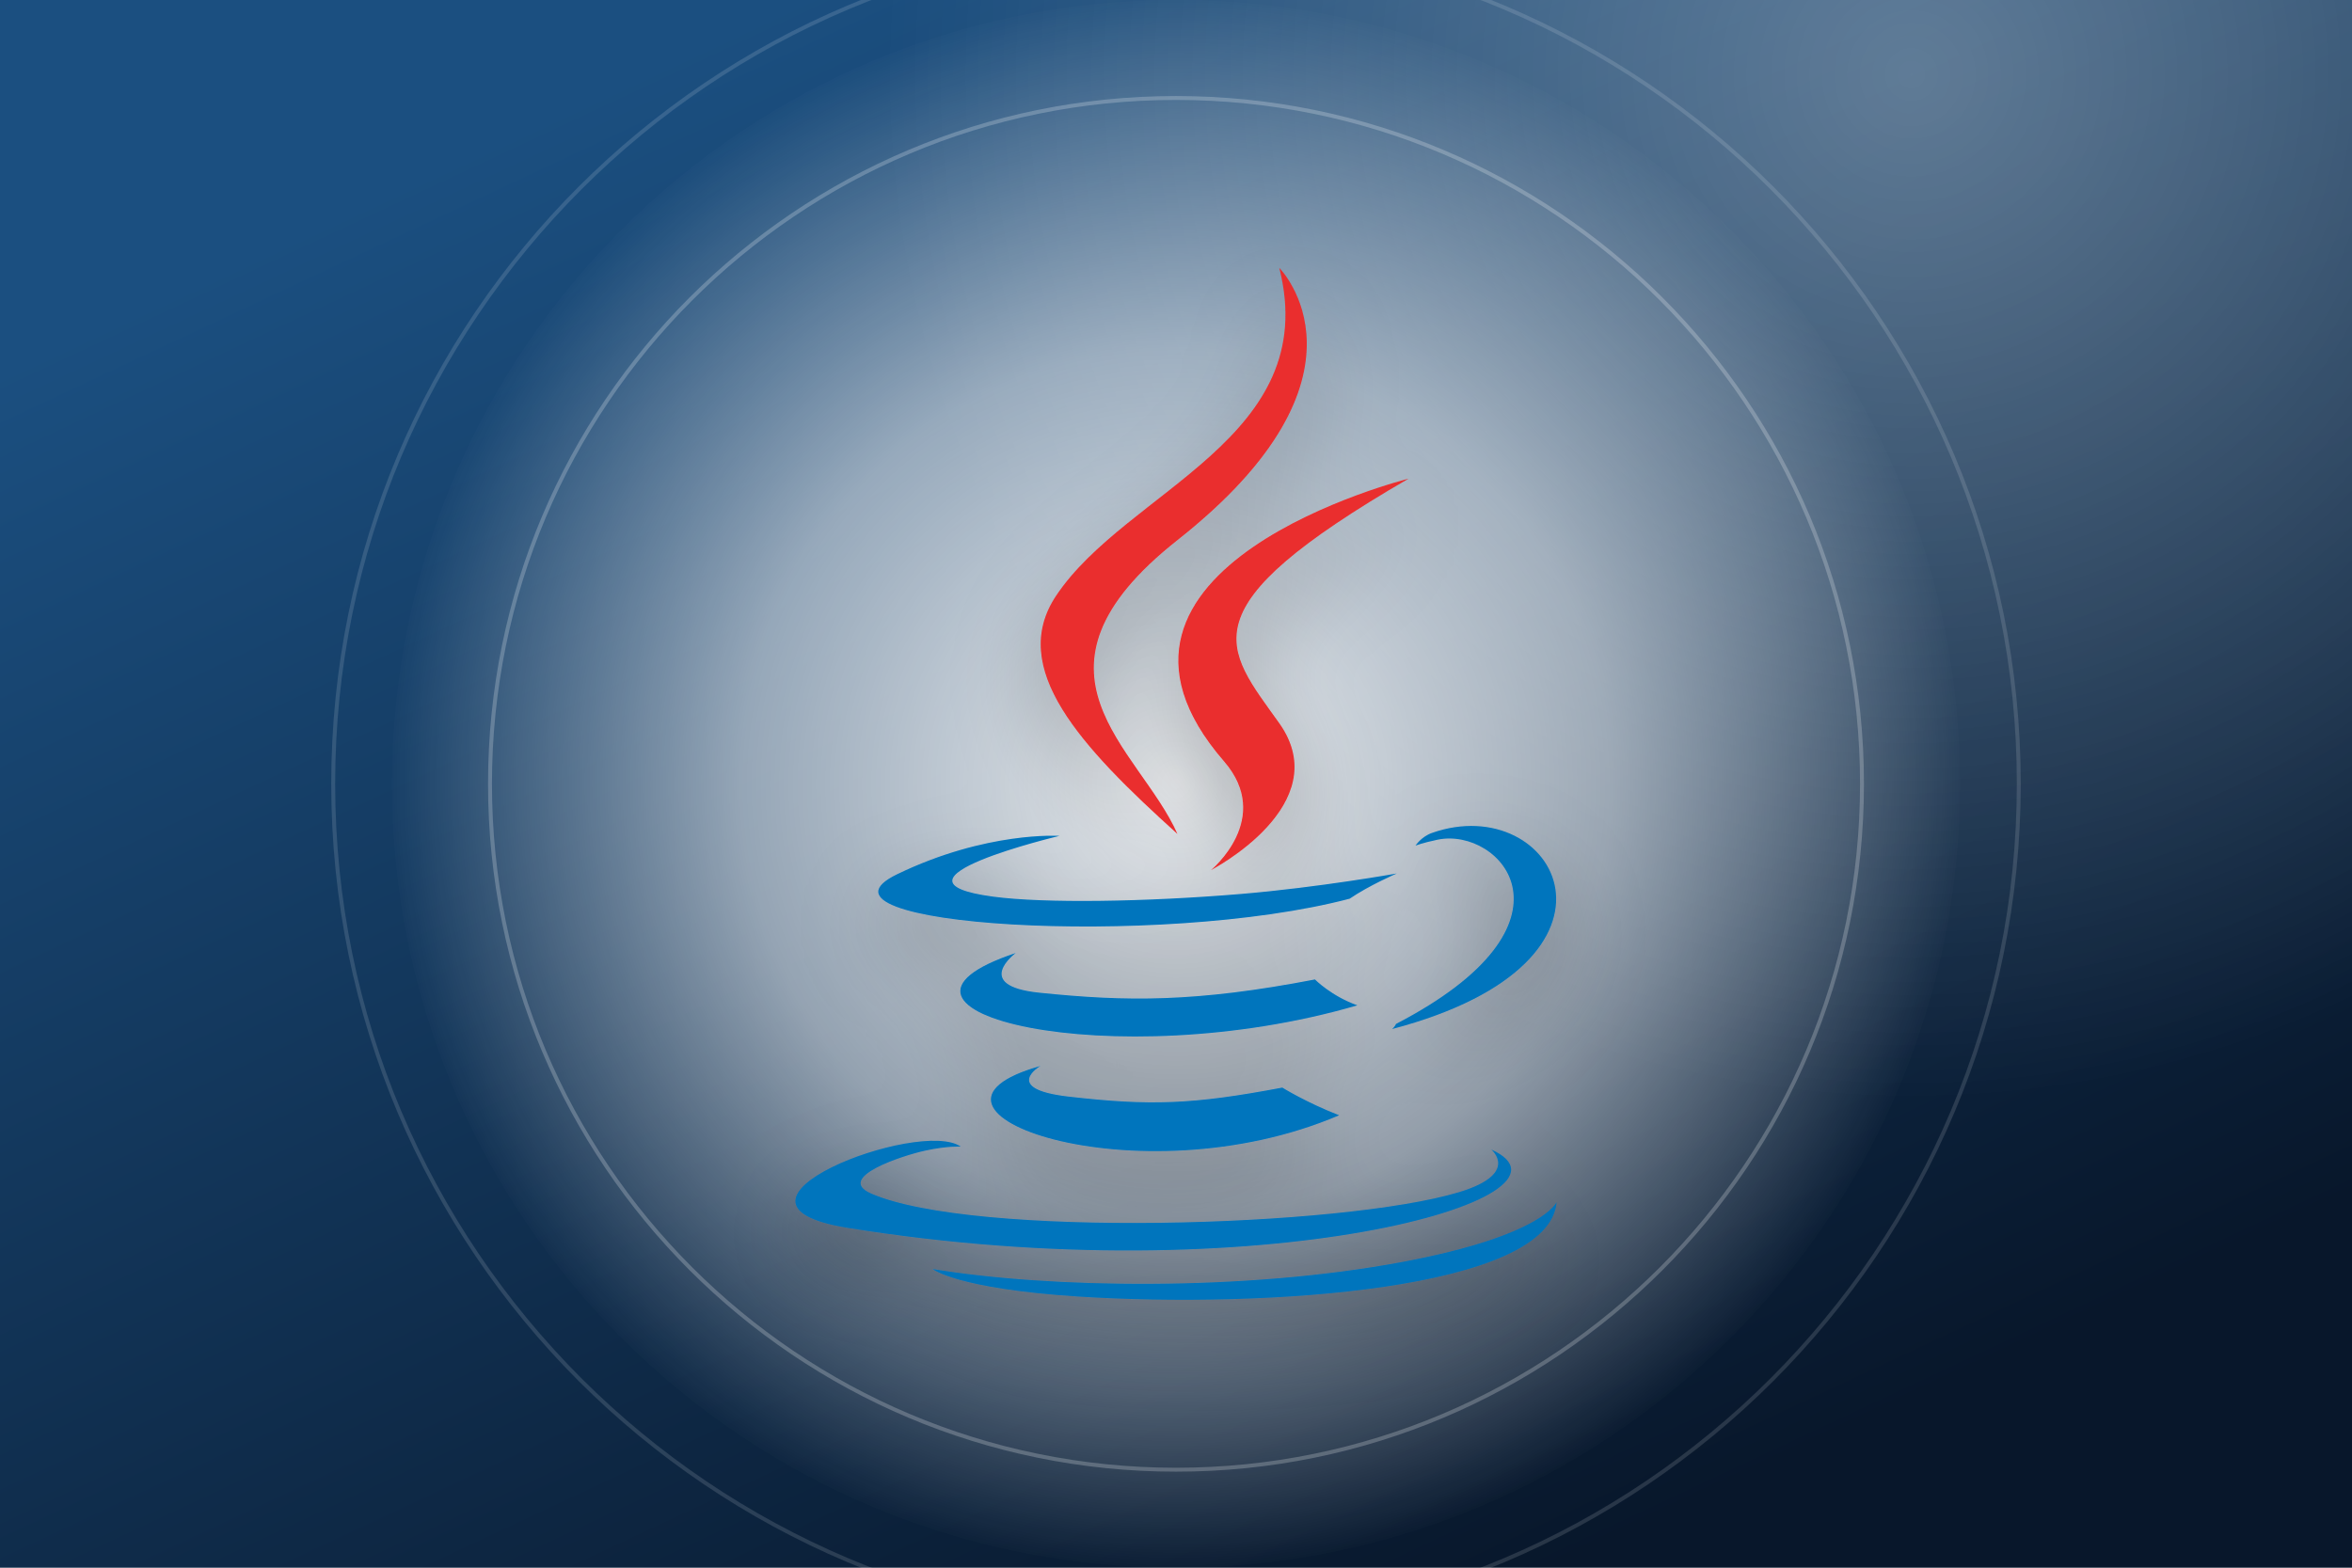
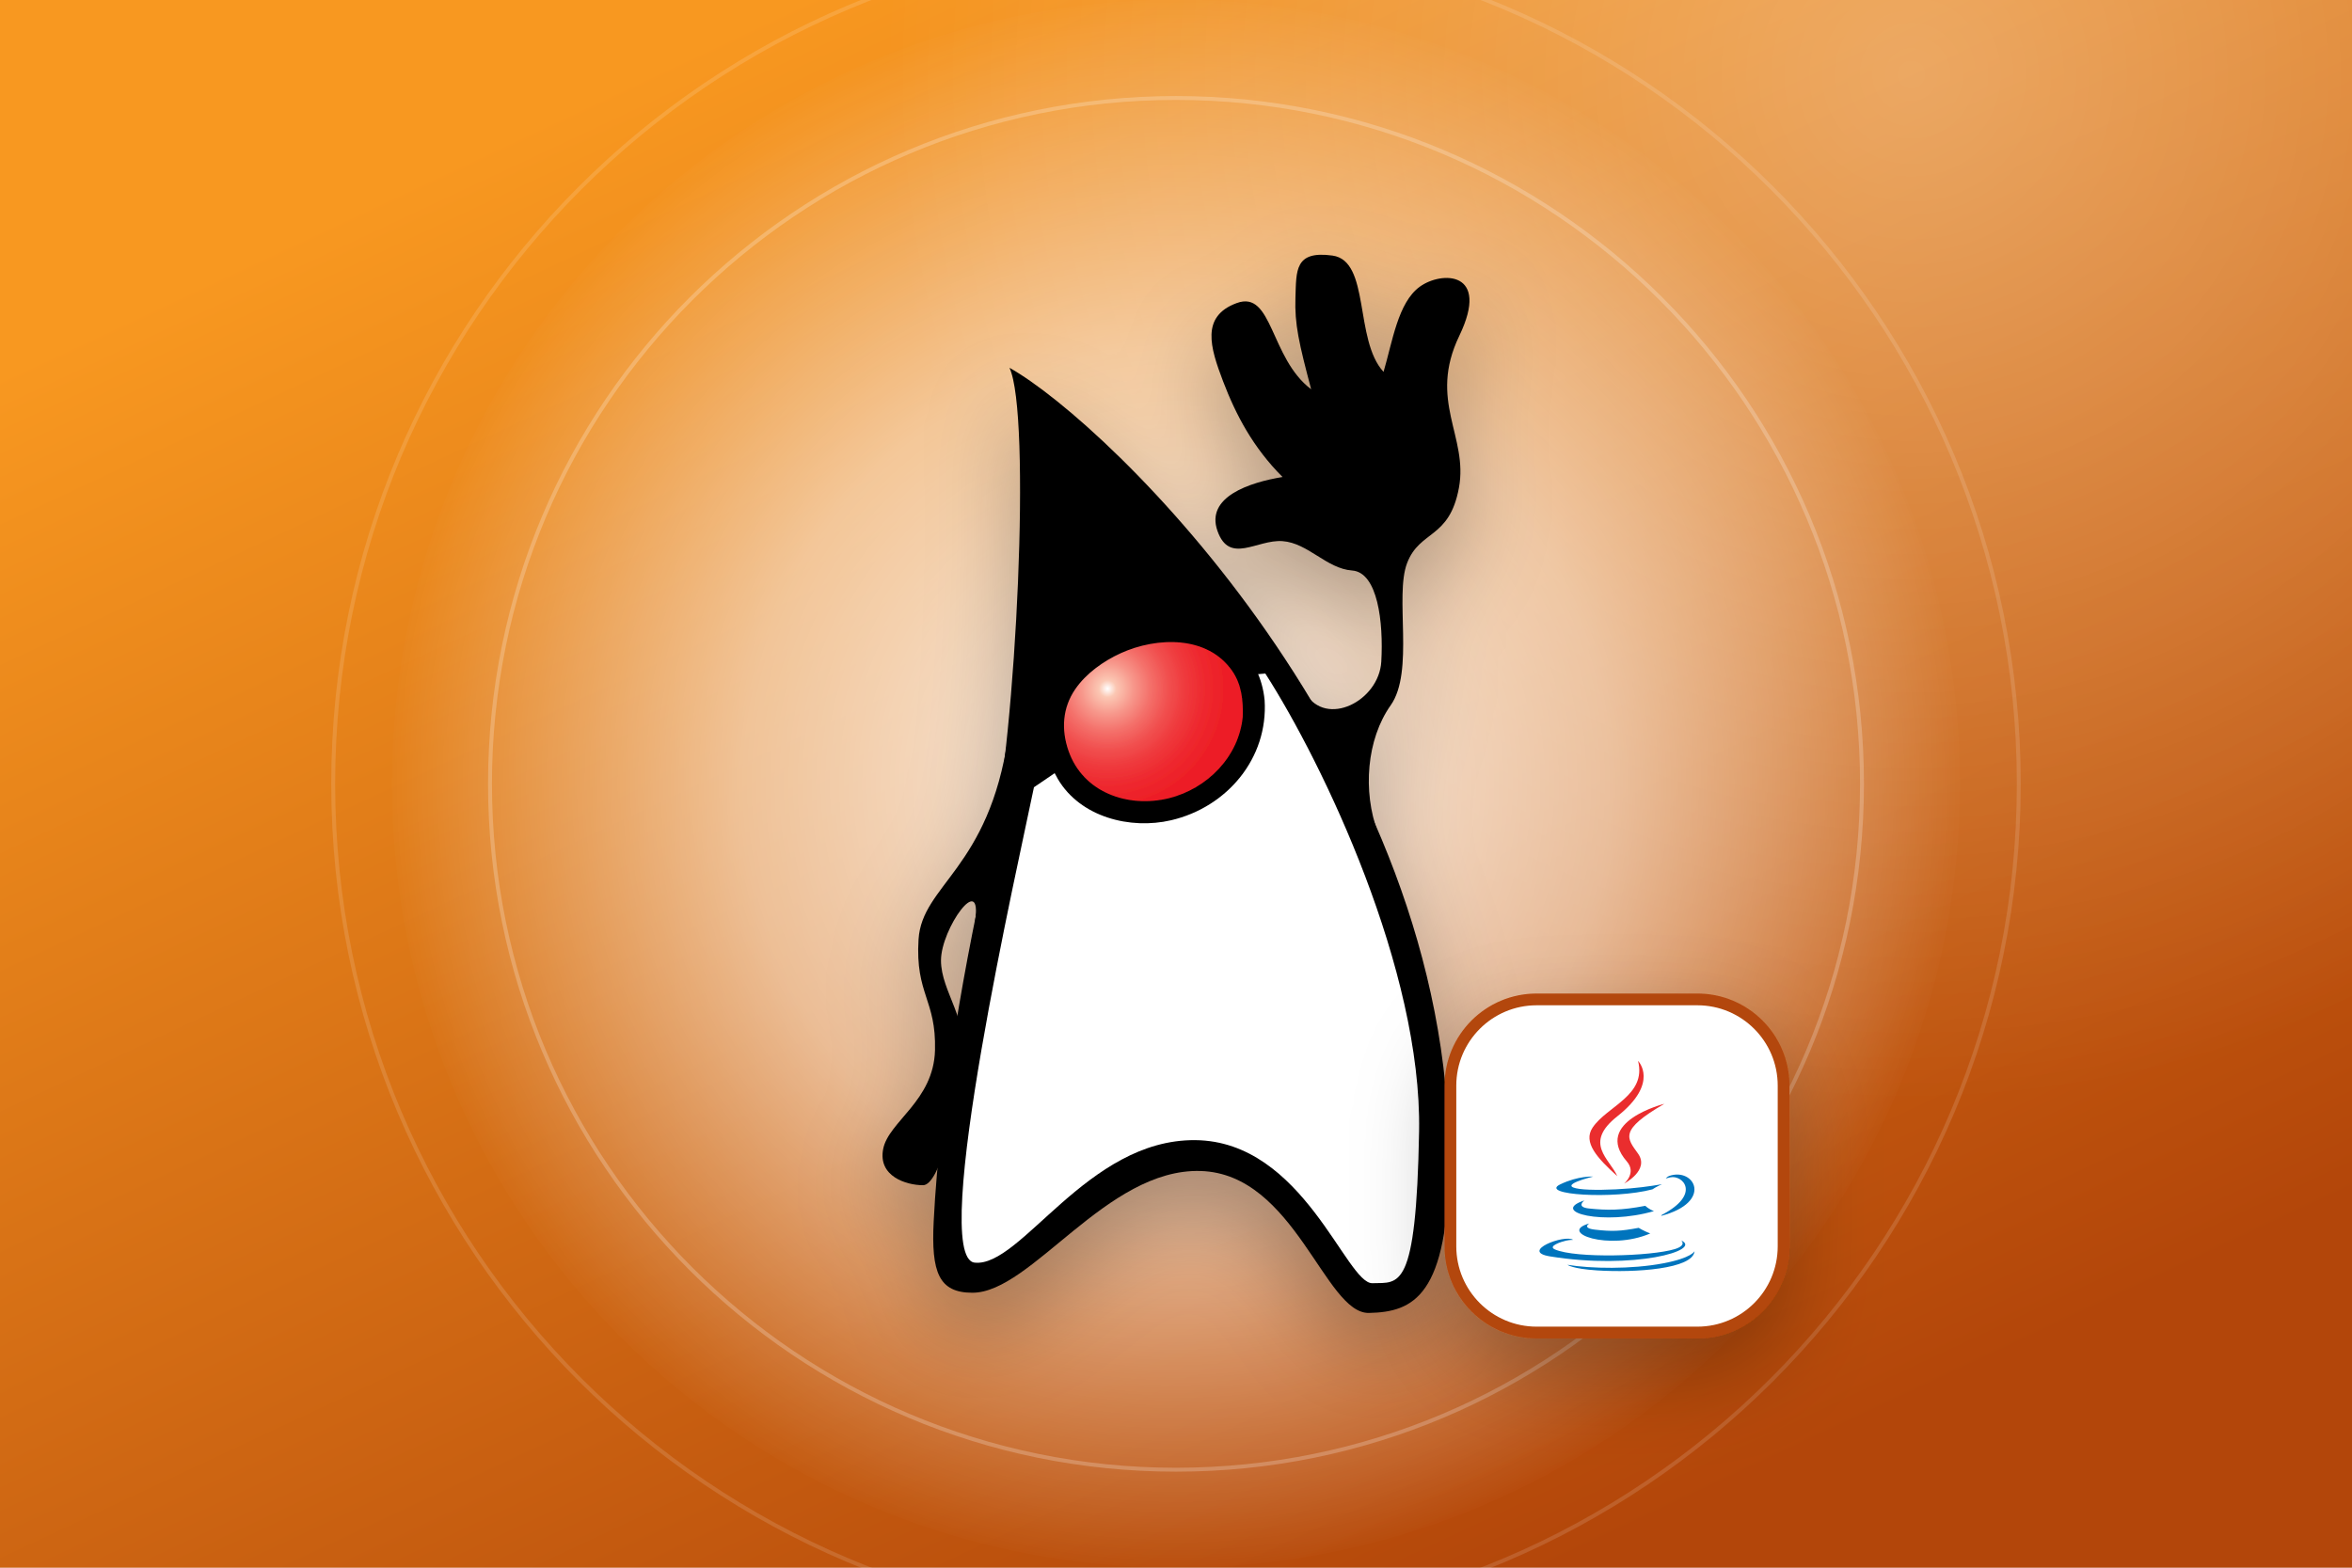
<svg xmlns="http://www.w3.org/2000/svg" viewBox="0 0 1200 800" width="1200" height="800">
  <defs>
    <linearGradient id="bg" gradientTransform="rotate(55 .5 .5)">
-       <stop offset="0" stop-color="#1b4f80" />
-       <stop offset="1" stop-color="#08172b" />
+       <stop offset="0" stop-color="#f89820" />
+       <stop offset="1" stop-color="#b3460a" />
    </linearGradient>
    <radialGradient id="glow">
      <stop offset="0" stop-color="#fff" stop-opacity=".32" />
      <stop offset="1" stop-color="#fff" stop-opacity="0" />
    </radialGradient>
    <radialGradient id="spot">
      <stop offset="0" stop-color="#fff" stop-opacity=".92" />
      <stop offset=".55" stop-color="#fff" stop-opacity=".55" />
      <stop offset="1" stop-color="#fff" stop-opacity="0" />
    </radialGradient>
    <filter id="shadow" x="-40%" y="-40%" width="180%" height="180%">
      <feDropShadow dx="0" dy="18" stdDeviation="22" flood-color="#000" flood-opacity=".28" />
    </filter>
  </defs>
  <rect width="1200" height="800" fill="url(#bg)" />
  <circle cx="974" cy="40" r="520" fill="url(#glow)" />
  <circle cx="600" cy="400" r="400" fill="url(#spot)" />
  <circle cx="600" cy="400" r="350" fill="none" stroke="#fff" stroke-opacity="0.22" stroke-width="2" />
  <circle cx="600" cy="400" r="430" fill="none" stroke="#fff" stroke-opacity="0.13" stroke-width="2" />
  <g filter="url(#shadow)">
-     <svg x="330" y="130" width="540" height="540" viewBox="0 0 128 128">
-       <path fill="#0074BD" d="M47.617 98.12s-4.767 2.774 3.397 3.71c9.892 1.13 14.947.968 25.845-1.092 0 0 2.871 1.795 6.873 3.351-24.439 10.47-55.308-.607-36.115-5.969zm-2.988-13.665s-5.348 3.959 2.823 4.805c10.567 1.091 18.91 1.18 33.354-1.6 0 0 1.993 2.025 5.132 3.131-29.542 8.64-62.446.68-41.309-6.336z" />
-       <path fill="#EA2D2E" d="M69.802 61.271c6.025 6.935-1.58 13.17-1.58 13.17s15.289-7.891 8.269-17.777c-6.559-9.215-11.587-13.792 15.635-29.58 0 .001-42.731 10.67-22.324 34.187z" />
-       <path fill="#0074BD" d="M102.123 108.229s3.529 2.91-3.888 5.159c-14.102 4.272-58.706 5.56-71.094.171-4.451-1.938 3.899-4.625 6.526-5.192 2.739-.593 4.303-.485 4.303-.485-4.953-3.487-32.013 6.85-13.743 9.815 49.821 8.076 90.817-3.637 77.896-9.468zM49.912 70.294s-22.686 5.389-8.033 7.348c6.188.828 18.518.638 30.011-.326 9.39-.789 18.813-2.474 18.813-2.474s-3.308 1.419-5.704 3.053c-23.042 6.061-67.544 3.238-54.731-2.958 10.832-5.239 19.644-4.643 19.644-4.643zm40.697 22.747c23.421-12.167 12.591-23.86 5.032-22.285-1.848.385-2.677.72-2.677.72s.688-1.079 2-1.543c14.953-5.255 26.451 15.503-4.823 23.725 0-.002.359-.327.468-.617z" />
-       <path fill="#EA2D2E" d="M76.491 1.587S89.459 14.563 64.188 34.51c-20.266 16.006-4.621 25.13-.007 35.559-11.831-10.673-20.509-20.07-14.688-28.815C58.041 28.42 81.722 22.195 76.491 1.587z" />
-       <path fill="#0074BD" d="M52.214 126.021c22.476 1.437 57-.8 57.817-11.436 0 0-1.571 4.032-18.577 7.231-19.186 3.612-42.854 3.191-56.887.874 0 .001 2.875 2.381 17.647 3.331z" />
+     <svg x="330" y="130" width="540" height="540" viewBox="0 0 225.938 407.407">
+       <path fill-rule="evenodd" clip-rule="evenodd" d="M48.859,43.518c8.424,17.64,2.736,140.832-7.128,184.032  c-9.864,43.272-19.728,98.28-22.032,144.576c-1.008,19.728,2.016,27.504,14.904,27.504c22.752,0,51.624-47.952,87.84-46.872  c36.288,1.08,47.808,55.008,64.8,54.648c16.992-0.36,30.672-6.264,30.816-58.752C218.563,191.981,87.235,64.973,48.859,43.518  L48.859,43.518L48.859,43.518L48.859,43.518z" />
+       <path fill-rule="evenodd" clip-rule="evenodd" d="M162.763,168.726c7.992,13.464,28.368,3.096,29.232-12.096  c0.864-15.192-1.368-34.344-11.232-35.064c-9.864-0.72-16.92-10.584-26.784-11.304c-9.864-0.72-20.448,9.144-25.056-3.96  s12.384-18.648,25.056-20.736c-11.304-11.304-17.928-23.832-22.896-36.864c-4.968-13.032-8.64-24.984,5.256-30.096  c13.896-5.112,12.744,21.168,28.656,33.192c-4.68-17.712-6.408-25.056-6.048-35.352s-0.36-18.144,14.256-16.128  c14.616,2.016,8.28,32.4,19.656,44.784c3.456-11.736,5.544-26.64,13.896-32.76s27.36-6.264,15.264,18.864  c-12.096,25.128,3.528,38.736-0.144,58.536c-3.672,19.8-15.048,16.2-19.944,28.944c-4.896,12.744,2.88,41.76-6.336,54.792  c-9.216,13.032-10.872,33.048-4.896,49.032C172.339,205.374,162.763,168.726,162.763,168.726L162.763,168.726L162.763,168.726  L162.763,168.726z" />
+       <path fill-rule="evenodd" clip-rule="evenodd" d="M48.355,185.646c-7.416,50.832-33.192,56.88-34.488,77.976  c-1.296,21.096,6.84,23.112,6.336,42.624c-0.504,19.512-17.856,27.432-19.944,38.016s8.928,13.968,15.336,13.968  c6.408,0,12.816-28.08,15.408-45.936s-8.496-28.368-8.496-40.608c0-12.24,16.056-34.632,13.104-14.976  C48.931,235.686,55.268,208.901,48.355,185.646L48.355,185.646L48.355,185.646L48.355,185.646z" />
+       <path fill-rule="evenodd" clip-rule="evenodd" fill="#FFFFFF" d="M58.292,205.013c-5.616,27.504-40.68,181.08-22.824,183.024  c17.856,1.944,43.272-47.52,84.888-47.16c41.688,0.36,58.104,55.44,68.256,55.08c10.152-0.36,16.848,3.6,17.928-58.464  c1.08-62.064-36.792-141.336-59.184-176.256C116.971,163.181,84.283,187.518,58.292,205.013L58.292,205.013L58.292,205.013  L58.292,205.013z" />
+       <g>
+         <path fill="none" d="M139.162,172.181c-1.95-18.251-19.12-25.421-35.661-23.168c-13.889,1.893-32.403,13.613-34.107,28.64   c-1.921,16.937,11.402,32.522,28.361,33.203c15.03,0.604,31.176-6.668,37.93-20.79   C138.415,184.362,139.482,178.488,139.162,172.181" />
+         <path d="M147.082,171.533c-1.662-17.195-14.407-27.988-30.895-30.627c-15.924-2.549-33.26,4.998-44.408,16.146   c-12.538,12.538-13.039,29.978-4.26,44.833c8.661,14.657,27.847,19.501,43.563,15.835   C132.588,212.705,148.48,193.896,147.082,171.533" />
+         <radialGradient id="m-SVGID_1_" cx="86.63" cy="167.069" r="54.715" gradientUnits="userSpaceOnUse">
+           <stop offset="0" style="stop-color:#FFFFFF" />
+           <stop offset="0.06" style="stop-color:#FBC8B4" />
+           <stop offset="0.071" style="stop-color:#FBC3B0" />
+           <stop offset="0.183" style="stop-color:#F7978B" />
+           <stop offset="0.299" style="stop-color:#F4716B" />
+           <stop offset="0.42" style="stop-color:#F15251" />
+           <stop offset="0.545" style="stop-color:#EF3A3D" />
+           <stop offset="0.678" style="stop-color:#EE292F" />
+           <stop offset="0.822" style="stop-color:#ED1F27" />
+           <stop offset="1" style="stop-color:#ED1C24" />
+         </radialGradient>
+         <path fill="url(#m-SVGID_1_)" stroke="#000000" d="M139.162,177.941c-1.493,15.627-13.947,28.182-28.944,31.824   c-15.87,3.854-33.393-2.257-39.096-18.576c-2.912-8.332-2.37-16.879,2.637-24.198c4.223-6.171,11.033-11,17.779-14.066   c13.924-6.326,33.832-7.029,43.531,7.077C138.744,165.348,139.387,171.641,139.162,177.941" />
+       </g>
    </svg>
  </g>
+   <rect x="740" y="510" width="170" height="170" rx="44" fill="#fff" stroke="#b3460a" stroke-width="6" filter="url(#shadow)" />
+   <svg x="770" y="540" width="110" height="110" viewBox="0 0 128 128">
+     <path fill="#0074BD" d="M47.617 98.12s-4.767 2.774 3.397 3.71c9.892 1.13 14.947.968 25.845-1.092 0 0 2.871 1.795 6.873 3.351-24.439 10.47-55.308-.607-36.115-5.969zm-2.988-13.665s-5.348 3.959 2.823 4.805c10.567 1.091 18.91 1.18 33.354-1.6 0 0 1.993 2.025 5.132 3.131-29.542 8.64-62.446.68-41.309-6.336z" />
+     <path fill="#EA2D2E" d="M69.802 61.271c6.025 6.935-1.58 13.17-1.58 13.17s15.289-7.891 8.269-17.777c-6.559-9.215-11.587-13.792 15.635-29.58 0 .001-42.731 10.67-22.324 34.187z" />
+     <path fill="#0074BD" d="M102.123 108.229s3.529 2.91-3.888 5.159c-14.102 4.272-58.706 5.56-71.094.171-4.451-1.938 3.899-4.625 6.526-5.192 2.739-.593 4.303-.485 4.303-.485-4.953-3.487-32.013 6.85-13.743 9.815 49.821 8.076 90.817-3.637 77.896-9.468zM49.912 70.294s-22.686 5.389-8.033 7.348c6.188.828 18.518.638 30.011-.326 9.39-.789 18.813-2.474 18.813-2.474s-3.308 1.419-5.704 3.053c-23.042 6.061-67.544 3.238-54.731-2.958 10.832-5.239 19.644-4.643 19.644-4.643zm40.697 22.747c23.421-12.167 12.591-23.86 5.032-22.285-1.848.385-2.677.72-2.677.72s.688-1.079 2-1.543c14.953-5.255 26.451 15.503-4.823 23.725 0-.002.359-.327.468-.617z" />
+     <path fill="#EA2D2E" d="M76.491 1.587S89.459 14.563 64.188 34.51c-20.266 16.006-4.621 25.13-.007 35.559-11.831-10.673-20.509-20.07-14.688-28.815C58.041 28.42 81.722 22.195 76.491 1.587z" />
+     <path fill="#0074BD" d="M52.214 126.021c22.476 1.437 57-.8 57.817-11.436 0 0-1.571 4.032-18.577 7.231-19.186 3.612-42.854 3.191-56.887.874 0 .001 2.875 2.381 17.647 3.331z" />
+   </svg>
</svg>
